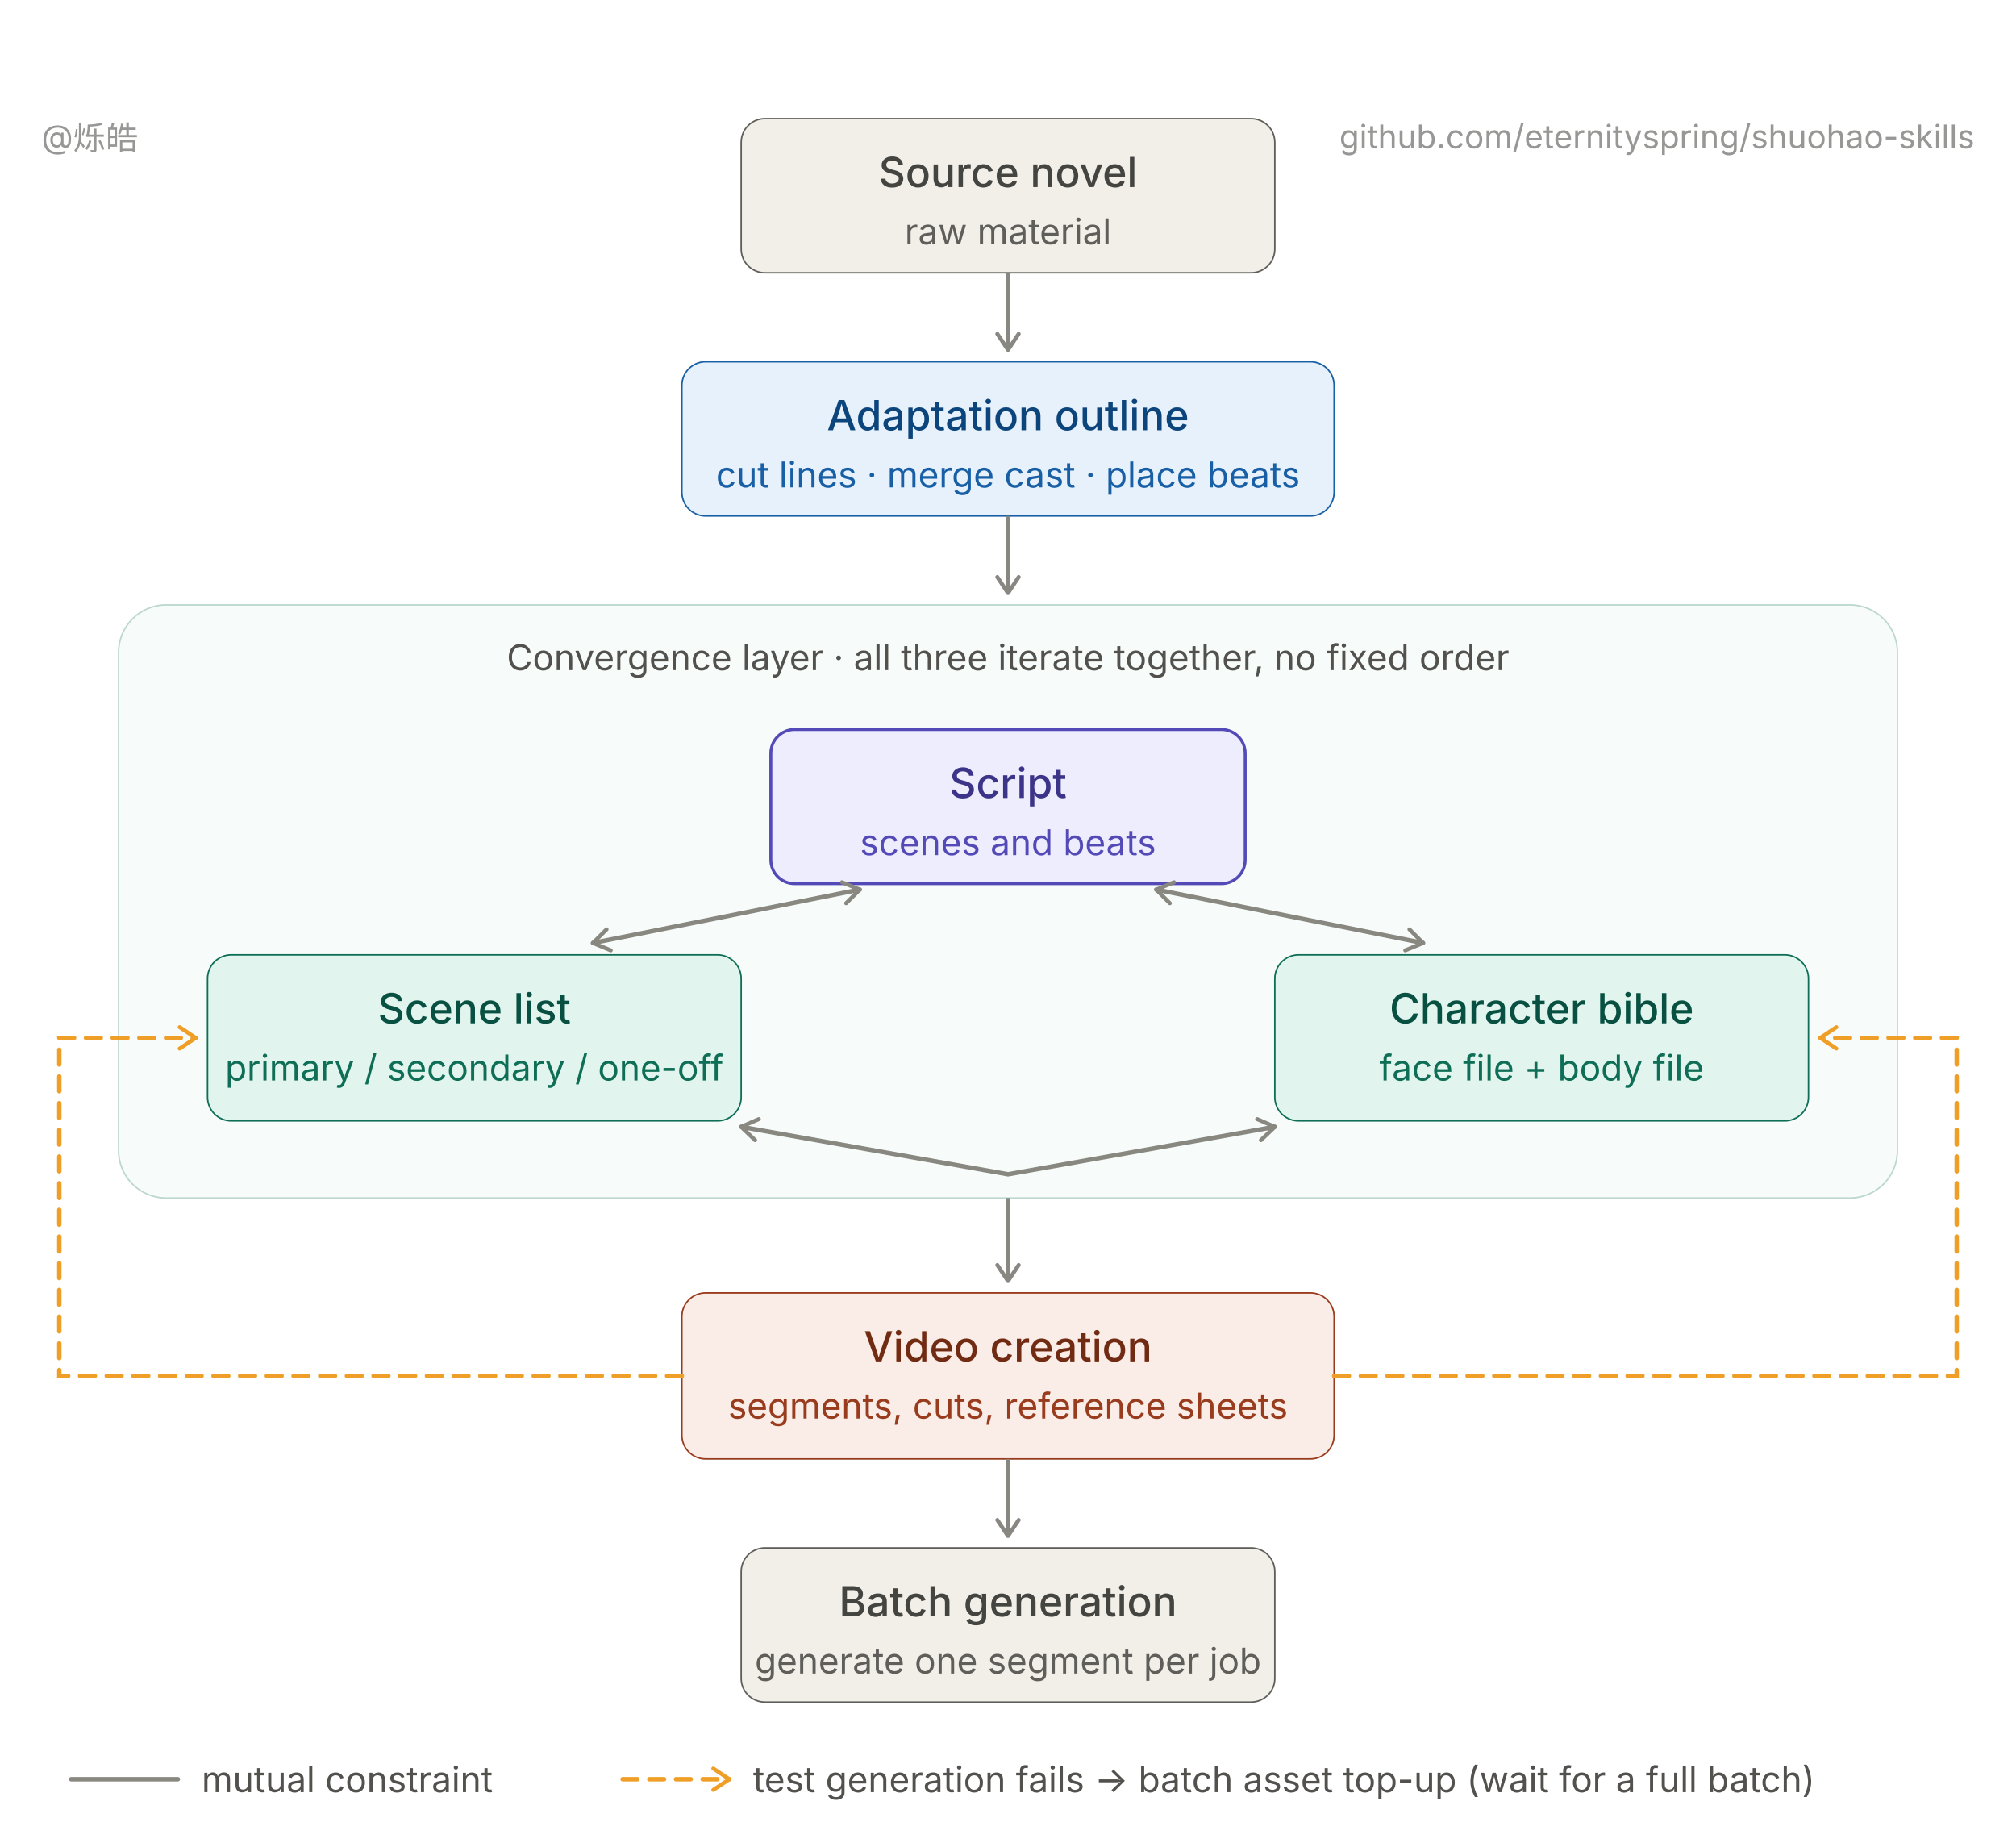
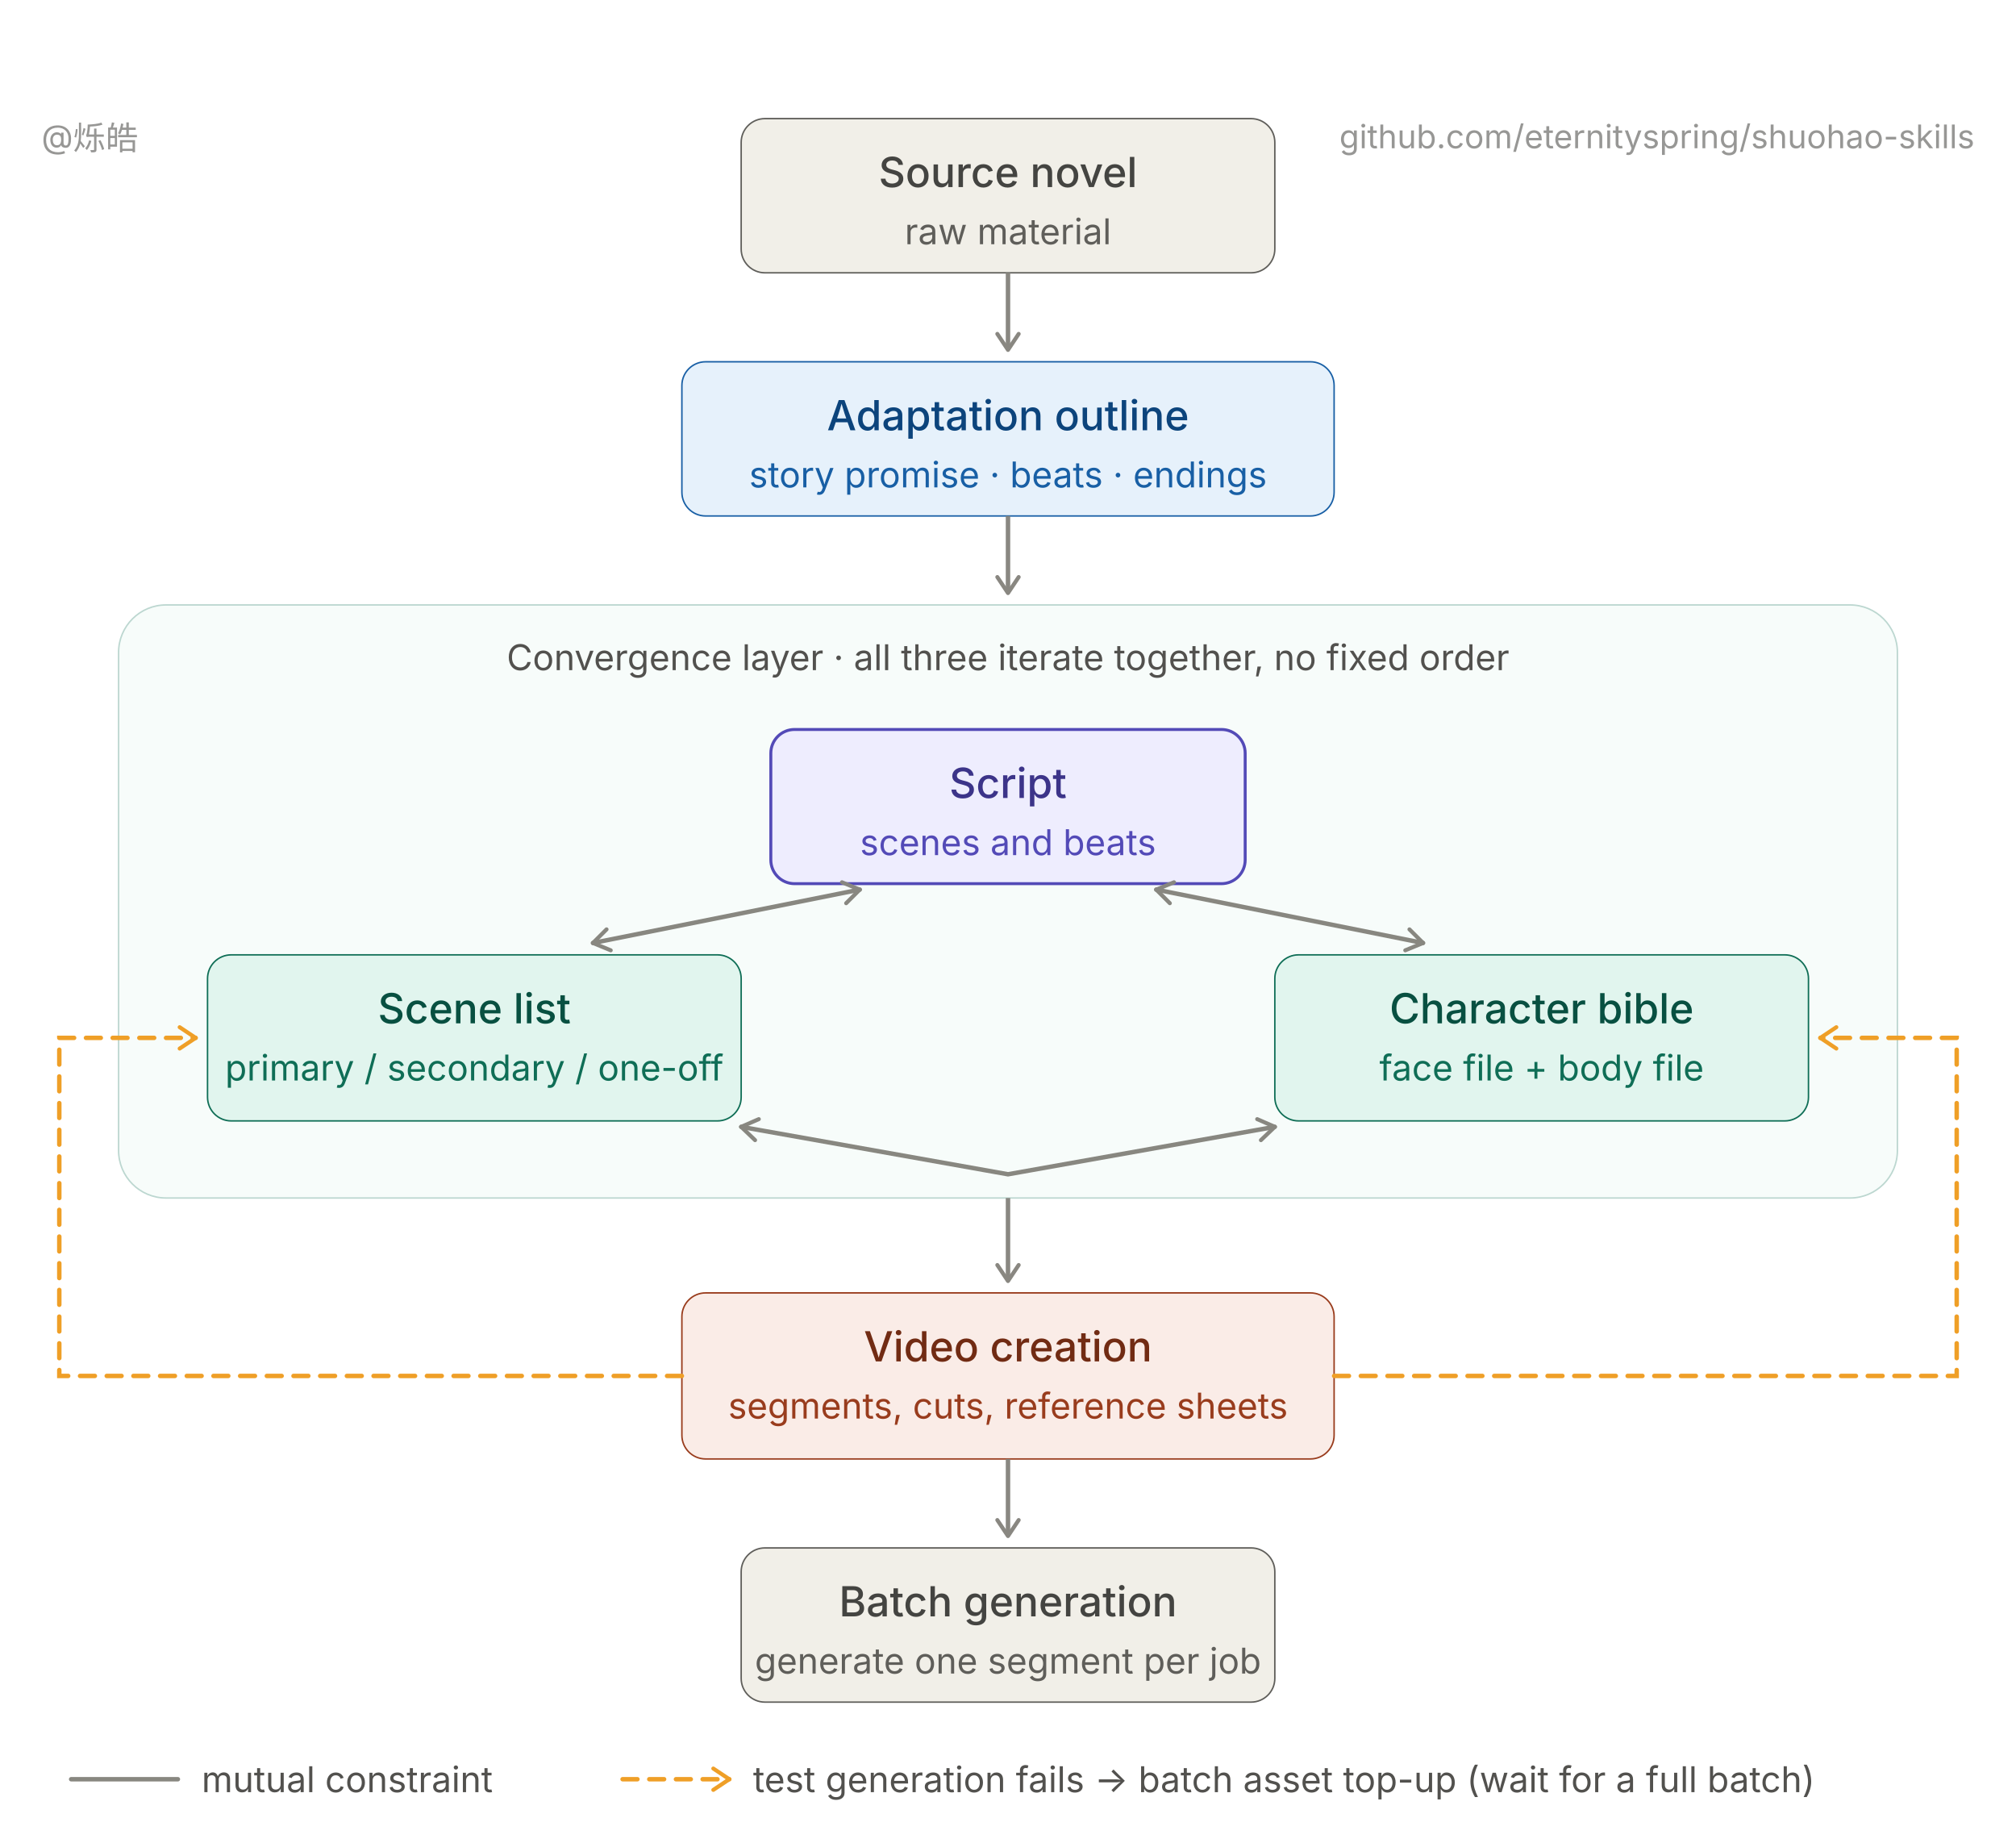
<svg xmlns="http://www.w3.org/2000/svg" width="100%" viewBox="0 0 680 620" role="img" style="">
  <defs>
    <marker id="arrow" viewBox="0 0 10 10" refX="8" refY="5" markerWidth="6" markerHeight="6" orient="auto-start-reverse">
      <path d="M2 1L8 5L2 9" fill="none" stroke="context-stroke" stroke-width="1.5" stroke-linecap="round" stroke-linejoin="round" />
    </marker>
  </defs>
  <g style="fill:rgb(0, 0, 0);stroke:none;color:rgb(11, 11, 11);stroke-width:1px;stroke-linecap:butt;stroke-linejoin:miter;opacity:1;font-family:anthropic-sans, -apple-system, &quot;system-ui&quot;, &quot;Segoe UI&quot;, sans-serif;font-size:16px;font-weight:400;text-anchor:start;dominant-baseline:auto">
    <rect x="250" y="40" width="180" height="52" rx="8" stroke-width="0.5" style="fill:rgb(241, 239, 232);stroke:rgb(95, 94, 90);color:rgb(11, 11, 11);stroke-width:0.5px;stroke-linecap:butt;stroke-linejoin:miter;opacity:1;font-family:anthropic-sans, -apple-system, &quot;system-ui&quot;, &quot;Segoe UI&quot;, sans-serif;font-size:16px;font-weight:400;text-anchor:start;dominant-baseline:auto" />
    <text x="340" y="58" text-anchor="middle" dominant-baseline="central" style="fill:rgb(68, 68, 65);stroke:none;color:rgb(11, 11, 11);stroke-width:1px;stroke-linecap:butt;stroke-linejoin:miter;opacity:1;font-family:anthropic-sans, -apple-system, &quot;system-ui&quot;, &quot;Segoe UI&quot;, sans-serif;font-size:14px;font-weight:500;text-anchor:middle;dominant-baseline:central">Source novel</text>
    <text x="340" y="78" text-anchor="middle" dominant-baseline="central" style="fill:rgb(95, 94, 90);stroke:none;color:rgb(11, 11, 11);stroke-width:1px;stroke-linecap:butt;stroke-linejoin:miter;opacity:1;font-family:anthropic-sans, -apple-system, &quot;system-ui&quot;, &quot;Segoe UI&quot;, sans-serif;font-size:12px;font-weight:400;text-anchor:middle;dominant-baseline:central">raw material</text>
  </g>
  <line x1="340" y1="92" x2="340" y2="118" marker-end="url(#arrow)" style="fill:none;stroke:rgb(137, 135, 129);color:rgb(11, 11, 11);stroke-width:1.5px;stroke-linecap:butt;stroke-linejoin:miter;opacity:1;font-family:anthropic-sans, -apple-system, &quot;system-ui&quot;, &quot;Segoe UI&quot;, sans-serif;font-size:16px;font-weight:400;text-anchor:start;dominant-baseline:auto" />
  <g style="fill:rgb(0, 0, 0);stroke:none;color:rgb(11, 11, 11);stroke-width:1px;stroke-linecap:butt;stroke-linejoin:miter;opacity:1;font-family:anthropic-sans, -apple-system, &quot;system-ui&quot;, &quot;Segoe UI&quot;, sans-serif;font-size:16px;font-weight:400;text-anchor:start;dominant-baseline:auto">
    <rect x="230" y="122" width="220" height="52" rx="8" stroke-width="0.5" style="fill:rgb(230, 241, 251);stroke:rgb(24, 95, 165);color:rgb(11, 11, 11);stroke-width:0.5px;stroke-linecap:butt;stroke-linejoin:miter;opacity:1;font-family:anthropic-sans, -apple-system, &quot;system-ui&quot;, &quot;Segoe UI&quot;, sans-serif;font-size:16px;font-weight:400;text-anchor:start;dominant-baseline:auto" />
    <text x="340" y="140" text-anchor="middle" dominant-baseline="central" style="fill:rgb(12, 68, 124);stroke:none;color:rgb(11, 11, 11);stroke-width:1px;stroke-linecap:butt;stroke-linejoin:miter;opacity:1;font-family:anthropic-sans, -apple-system, &quot;system-ui&quot;, &quot;Segoe UI&quot;, sans-serif;font-size:14px;font-weight:500;text-anchor:middle;dominant-baseline:central">Adaptation outline</text>
-     <text x="340" y="160" text-anchor="middle" dominant-baseline="central" style="fill:rgb(24, 95, 165);stroke:none;color:rgb(11, 11, 11);stroke-width:1px;stroke-linecap:butt;stroke-linejoin:miter;opacity:1;font-family:anthropic-sans, -apple-system, &quot;system-ui&quot;, &quot;Segoe UI&quot;, sans-serif;font-size:12px;font-weight:400;text-anchor:middle;dominant-baseline:central">cut lines · merge cast · place beats</text>
+     <text x="340" y="160" text-anchor="middle" dominant-baseline="central" style="fill:rgb(24, 95, 165);stroke:none;color:rgb(11, 11, 11);stroke-width:1px;stroke-linecap:butt;stroke-linejoin:miter;opacity:1;font-family:anthropic-sans, -apple-system, &quot;system-ui&quot;, &quot;Segoe UI&quot;, sans-serif;font-size:12px;font-weight:400;text-anchor:middle;dominant-baseline:central">story promise · beats · endings</text>
  </g>
  <line x1="340" y1="174" x2="340" y2="200" marker-end="url(#arrow)" style="fill:none;stroke:rgb(137, 135, 129);color:rgb(11, 11, 11);stroke-width:1.5px;stroke-linecap:butt;stroke-linejoin:miter;opacity:1;font-family:anthropic-sans, -apple-system, &quot;system-ui&quot;, &quot;Segoe UI&quot;, sans-serif;font-size:16px;font-weight:400;text-anchor:start;dominant-baseline:auto" />
  <rect x="40" y="204" width="600" height="200" rx="16" stroke-width="0.5" opacity="0.28" style="fill:rgb(225, 245, 238);stroke:rgb(15, 110, 86);color:rgb(11, 11, 11);stroke-width:0.5px;stroke-linecap:butt;stroke-linejoin:miter;opacity:0.28;font-family:anthropic-sans, -apple-system, &quot;system-ui&quot;, &quot;Segoe UI&quot;, sans-serif;font-size:16px;font-weight:400;text-anchor:start;dominant-baseline:auto" />
  <text x="340" y="226" text-anchor="middle" style="fill:rgb(82, 81, 78);stroke:none;color:rgb(11, 11, 11);stroke-width:1px;stroke-linecap:butt;stroke-linejoin:miter;opacity:1;font-family:anthropic-sans, -apple-system, &quot;system-ui&quot;, &quot;Segoe UI&quot;, sans-serif;font-size:12px;font-weight:400;text-anchor:middle;dominant-baseline:auto">Convergence layer · all three iterate together, no fixed order</text>
  <g style="fill:rgb(0, 0, 0);stroke:none;color:rgb(11, 11, 11);stroke-width:1px;stroke-linecap:butt;stroke-linejoin:miter;opacity:1;font-family:anthropic-sans, -apple-system, &quot;system-ui&quot;, &quot;Segoe UI&quot;, sans-serif;font-size:16px;font-weight:400;text-anchor:start;dominant-baseline:auto">
    <rect x="260" y="246" width="160" height="52" rx="8" stroke-width="1" style="fill:rgb(238, 237, 254);stroke:rgb(83, 74, 183);color:rgb(11, 11, 11);stroke-width:1px;stroke-linecap:butt;stroke-linejoin:miter;opacity:1;font-family:anthropic-sans, -apple-system, &quot;system-ui&quot;, &quot;Segoe UI&quot;, sans-serif;font-size:16px;font-weight:400;text-anchor:start;dominant-baseline:auto" />
    <text x="340" y="264" text-anchor="middle" dominant-baseline="central" style="fill:rgb(60, 52, 137);stroke:none;color:rgb(11, 11, 11);stroke-width:1px;stroke-linecap:butt;stroke-linejoin:miter;opacity:1;font-family:anthropic-sans, -apple-system, &quot;system-ui&quot;, &quot;Segoe UI&quot;, sans-serif;font-size:14px;font-weight:500;text-anchor:middle;dominant-baseline:central">Script</text>
    <text x="340" y="284" text-anchor="middle" dominant-baseline="central" style="fill:rgb(83, 74, 183);stroke:none;color:rgb(11, 11, 11);stroke-width:1px;stroke-linecap:butt;stroke-linejoin:miter;opacity:1;font-family:anthropic-sans, -apple-system, &quot;system-ui&quot;, &quot;Segoe UI&quot;, sans-serif;font-size:12px;font-weight:400;text-anchor:middle;dominant-baseline:central">scenes and beats</text>
  </g>
  <g style="fill:rgb(0, 0, 0);stroke:none;color:rgb(11, 11, 11);stroke-width:1px;stroke-linecap:butt;stroke-linejoin:miter;opacity:1;font-family:anthropic-sans, -apple-system, &quot;system-ui&quot;, &quot;Segoe UI&quot;, sans-serif;font-size:16px;font-weight:400;text-anchor:start;dominant-baseline:auto">
    <rect x="70" y="322" width="180" height="56" rx="8" stroke-width="0.5" style="fill:rgb(225, 245, 238);stroke:rgb(15, 110, 86);color:rgb(11, 11, 11);stroke-width:0.5px;stroke-linecap:butt;stroke-linejoin:miter;opacity:1;font-family:anthropic-sans, -apple-system, &quot;system-ui&quot;, &quot;Segoe UI&quot;, sans-serif;font-size:16px;font-weight:400;text-anchor:start;dominant-baseline:auto" />
    <text x="160" y="340" text-anchor="middle" dominant-baseline="central" style="fill:rgb(8, 80, 65);stroke:none;color:rgb(11, 11, 11);stroke-width:1px;stroke-linecap:butt;stroke-linejoin:miter;opacity:1;font-family:anthropic-sans, -apple-system, &quot;system-ui&quot;, &quot;Segoe UI&quot;, sans-serif;font-size:14px;font-weight:500;text-anchor:middle;dominant-baseline:central">Scene list</text>
    <text x="160" y="360" text-anchor="middle" dominant-baseline="central" style="fill:rgb(15, 110, 86);stroke:none;color:rgb(11, 11, 11);stroke-width:1px;stroke-linecap:butt;stroke-linejoin:miter;opacity:1;font-family:anthropic-sans, -apple-system, &quot;system-ui&quot;, &quot;Segoe UI&quot;, sans-serif;font-size:12px;font-weight:400;text-anchor:middle;dominant-baseline:central">primary / secondary / one-off</text>
  </g>
  <g style="fill:rgb(0, 0, 0);stroke:none;color:rgb(11, 11, 11);stroke-width:1px;stroke-linecap:butt;stroke-linejoin:miter;opacity:1;font-family:anthropic-sans, -apple-system, &quot;system-ui&quot;, &quot;Segoe UI&quot;, sans-serif;font-size:16px;font-weight:400;text-anchor:start;dominant-baseline:auto">
    <rect x="430" y="322" width="180" height="56" rx="8" stroke-width="0.5" style="fill:rgb(225, 245, 238);stroke:rgb(15, 110, 86);color:rgb(11, 11, 11);stroke-width:0.5px;stroke-linecap:butt;stroke-linejoin:miter;opacity:1;font-family:anthropic-sans, -apple-system, &quot;system-ui&quot;, &quot;Segoe UI&quot;, sans-serif;font-size:16px;font-weight:400;text-anchor:start;dominant-baseline:auto" />
    <text x="520" y="340" text-anchor="middle" dominant-baseline="central" style="fill:rgb(8, 80, 65);stroke:none;color:rgb(11, 11, 11);stroke-width:1px;stroke-linecap:butt;stroke-linejoin:miter;opacity:1;font-family:anthropic-sans, -apple-system, &quot;system-ui&quot;, &quot;Segoe UI&quot;, sans-serif;font-size:14px;font-weight:500;text-anchor:middle;dominant-baseline:central">Character bible</text>
    <text x="520" y="360" text-anchor="middle" dominant-baseline="central" style="fill:rgb(15, 110, 86);stroke:none;color:rgb(11, 11, 11);stroke-width:1px;stroke-linecap:butt;stroke-linejoin:miter;opacity:1;font-family:anthropic-sans, -apple-system, &quot;system-ui&quot;, &quot;Segoe UI&quot;, sans-serif;font-size:12px;font-weight:400;text-anchor:middle;dominant-baseline:central">face file + body file</text>
  </g>
  <path d="M290 300 L200 318" fill="none" stroke="#888780" stroke-width="1.5" stroke-linecap="round" marker-start="url(#arrow)" marker-end="url(#arrow)" style="fill:none;stroke:rgb(136, 135, 128);color:rgb(11, 11, 11);stroke-width:1.5px;stroke-linecap:round;stroke-linejoin:miter;opacity:1;font-family:anthropic-sans, -apple-system, &quot;system-ui&quot;, &quot;Segoe UI&quot;, sans-serif;font-size:16px;font-weight:400;text-anchor:start;dominant-baseline:auto" />
  <path d="M390 300 L480 318" fill="none" stroke="#888780" stroke-width="1.5" stroke-linecap="round" marker-start="url(#arrow)" marker-end="url(#arrow)" style="fill:none;stroke:rgb(136, 135, 128);color:rgb(11, 11, 11);stroke-width:1.5px;stroke-linecap:round;stroke-linejoin:miter;opacity:1;font-family:anthropic-sans, -apple-system, &quot;system-ui&quot;, &quot;Segoe UI&quot;, sans-serif;font-size:16px;font-weight:400;text-anchor:start;dominant-baseline:auto" />
  <path d="M250 380 L340 396 L430 380" fill="none" stroke="#888780" stroke-width="1.5" stroke-linecap="round" marker-start="url(#arrow)" marker-end="url(#arrow)" style="fill:none;stroke:rgb(136, 135, 128);color:rgb(11, 11, 11);stroke-width:1.5px;stroke-linecap:round;stroke-linejoin:miter;opacity:1;font-family:anthropic-sans, -apple-system, &quot;system-ui&quot;, &quot;Segoe UI&quot;, sans-serif;font-size:16px;font-weight:400;text-anchor:start;dominant-baseline:auto" />
  <line x1="340" y1="404" x2="340" y2="432" marker-end="url(#arrow)" style="fill:none;stroke:rgb(137, 135, 129);color:rgb(11, 11, 11);stroke-width:1.5px;stroke-linecap:butt;stroke-linejoin:miter;opacity:1;font-family:anthropic-sans, -apple-system, &quot;system-ui&quot;, &quot;Segoe UI&quot;, sans-serif;font-size:16px;font-weight:400;text-anchor:start;dominant-baseline:auto" />
  <g style="fill:rgb(0, 0, 0);stroke:none;color:rgb(11, 11, 11);stroke-width:1px;stroke-linecap:butt;stroke-linejoin:miter;opacity:1;font-family:anthropic-sans, -apple-system, &quot;system-ui&quot;, &quot;Segoe UI&quot;, sans-serif;font-size:16px;font-weight:400;text-anchor:start;dominant-baseline:auto">
    <rect x="230" y="436" width="220" height="56" rx="8" stroke-width="0.5" style="fill:rgb(250, 236, 231);stroke:rgb(153, 60, 29);color:rgb(11, 11, 11);stroke-width:0.5px;stroke-linecap:butt;stroke-linejoin:miter;opacity:1;font-family:anthropic-sans, -apple-system, &quot;system-ui&quot;, &quot;Segoe UI&quot;, sans-serif;font-size:16px;font-weight:400;text-anchor:start;dominant-baseline:auto" />
    <text x="340" y="454" text-anchor="middle" dominant-baseline="central" style="fill:rgb(113, 43, 19);stroke:none;color:rgb(11, 11, 11);stroke-width:1px;stroke-linecap:butt;stroke-linejoin:miter;opacity:1;font-family:anthropic-sans, -apple-system, &quot;system-ui&quot;, &quot;Segoe UI&quot;, sans-serif;font-size:14px;font-weight:500;text-anchor:middle;dominant-baseline:central">Video creation</text>
    <text x="340" y="474" text-anchor="middle" dominant-baseline="central" style="fill:rgb(153, 60, 29);stroke:none;color:rgb(11, 11, 11);stroke-width:1px;stroke-linecap:butt;stroke-linejoin:miter;opacity:1;font-family:anthropic-sans, -apple-system, &quot;system-ui&quot;, &quot;Segoe UI&quot;, sans-serif;font-size:12px;font-weight:400;text-anchor:middle;dominant-baseline:central">segments, cuts, reference sheets</text>
  </g>
  <line x1="340" y1="492" x2="340" y2="518" marker-end="url(#arrow)" style="fill:none;stroke:rgb(137, 135, 129);color:rgb(11, 11, 11);stroke-width:1.5px;stroke-linecap:butt;stroke-linejoin:miter;opacity:1;font-family:anthropic-sans, -apple-system, &quot;system-ui&quot;, &quot;Segoe UI&quot;, sans-serif;font-size:16px;font-weight:400;text-anchor:start;dominant-baseline:auto" />
  <g style="fill:rgb(0, 0, 0);stroke:none;color:rgb(11, 11, 11);stroke-width:1px;stroke-linecap:butt;stroke-linejoin:miter;opacity:1;font-family:anthropic-sans, -apple-system, &quot;system-ui&quot;, &quot;Segoe UI&quot;, sans-serif;font-size:16px;font-weight:400;text-anchor:start;dominant-baseline:auto">
    <rect x="250" y="522" width="180" height="52" rx="8" stroke-width="0.5" style="fill:rgb(241, 239, 232);stroke:rgb(95, 94, 90);color:rgb(11, 11, 11);stroke-width:0.5px;stroke-linecap:butt;stroke-linejoin:miter;opacity:1;font-family:anthropic-sans, -apple-system, &quot;system-ui&quot;, &quot;Segoe UI&quot;, sans-serif;font-size:16px;font-weight:400;text-anchor:start;dominant-baseline:auto" />
    <text x="340" y="540" text-anchor="middle" dominant-baseline="central" style="fill:rgb(68, 68, 65);stroke:none;color:rgb(11, 11, 11);stroke-width:1px;stroke-linecap:butt;stroke-linejoin:miter;opacity:1;font-family:anthropic-sans, -apple-system, &quot;system-ui&quot;, &quot;Segoe UI&quot;, sans-serif;font-size:14px;font-weight:500;text-anchor:middle;dominant-baseline:central">Batch generation</text>
    <text x="340" y="560" text-anchor="middle" dominant-baseline="central" style="fill:rgb(95, 94, 90);stroke:none;color:rgb(11, 11, 11);stroke-width:1px;stroke-linecap:butt;stroke-linejoin:miter;opacity:1;font-family:anthropic-sans, -apple-system, &quot;system-ui&quot;, &quot;Segoe UI&quot;, sans-serif;font-size:12px;font-weight:400;text-anchor:middle;dominant-baseline:central">generate one segment per job</text>
  </g>
  <path d="M450 464 L660 464 L660 350 L614 350" fill="none" stroke="#EF9F27" stroke-width="1.5" stroke-dasharray="5 4" stroke-linecap="round" marker-end="url(#arrow)" style="fill:none;stroke:rgb(239, 159, 39);color:rgb(11, 11, 11);stroke-width:1.5px;stroke-dasharray:5px, 4px;stroke-linecap:round;stroke-linejoin:miter;opacity:1;font-family:anthropic-sans, -apple-system, &quot;system-ui&quot;, &quot;Segoe UI&quot;, sans-serif;font-size:16px;font-weight:400;text-anchor:start;dominant-baseline:auto" />
  <path d="M230 464 L20 464 L20 350 L66 350" fill="none" stroke="#EF9F27" stroke-width="1.5" stroke-dasharray="5 4" stroke-linecap="round" marker-end="url(#arrow)" style="fill:none;stroke:rgb(239, 159, 39);color:rgb(11, 11, 11);stroke-width:1.5px;stroke-dasharray:5px, 4px;stroke-linecap:round;stroke-linejoin:miter;opacity:1;font-family:anthropic-sans, -apple-system, &quot;system-ui&quot;, &quot;Segoe UI&quot;, sans-serif;font-size:16px;font-weight:400;text-anchor:start;dominant-baseline:auto" />
  <line x1="24" y1="600" x2="60" y2="600" stroke="#888780" stroke-width="1.5" stroke-linecap="round" style="fill:rgb(0, 0, 0);stroke:rgb(136, 135, 128);color:rgb(11, 11, 11);stroke-width:1.5px;stroke-linecap:round;stroke-linejoin:miter;opacity:1;font-family:anthropic-sans, -apple-system, &quot;system-ui&quot;, &quot;Segoe UI&quot;, sans-serif;font-size:16px;font-weight:400;text-anchor:start;dominant-baseline:auto" />
  <text x="68" y="600" dominant-baseline="central" style="fill:rgb(82, 81, 78);stroke:none;color:rgb(11, 11, 11);stroke-width:1px;stroke-linecap:butt;stroke-linejoin:miter;opacity:1;font-family:anthropic-sans, -apple-system, &quot;system-ui&quot;, &quot;Segoe UI&quot;, sans-serif;font-size:12px;font-weight:400;text-anchor:start;dominant-baseline:central">mutual constraint</text>
  <line x1="210" y1="600" x2="246" y2="600" stroke="#EF9F27" stroke-width="1.5" stroke-dasharray="5 4" stroke-linecap="round" marker-end="url(#arrow)" style="fill:rgb(0, 0, 0);stroke:rgb(239, 159, 39);color:rgb(11, 11, 11);stroke-width:1.5px;stroke-dasharray:5px, 4px;stroke-linecap:round;stroke-linejoin:miter;opacity:1;font-family:anthropic-sans, -apple-system, &quot;system-ui&quot;, &quot;Segoe UI&quot;, sans-serif;font-size:16px;font-weight:400;text-anchor:start;dominant-baseline:auto" />
  <text x="254" y="600" dominant-baseline="central" style="fill:rgb(82, 81, 78);stroke:none;color:rgb(11, 11, 11);stroke-width:1px;stroke-linecap:butt;stroke-linejoin:miter;opacity:1;font-family:anthropic-sans, -apple-system, &quot;system-ui&quot;, &quot;Segoe UI&quot;, sans-serif;font-size:12px;font-weight:400;text-anchor:start;dominant-baseline:central">test generation fails → batch asset top-up (wait for a full batch)</text>
  <text x="14" y="50" text-anchor="start" style="fill:rgb(82,81,78);opacity:0.6;font-family:anthropic-sans, -apple-system, &quot;system-ui&quot;, &quot;Segoe UI&quot;, sans-serif;font-size:11px;font-weight:400">@烁皓</text>
  <text x="666" y="50" text-anchor="end" style="fill:rgb(82,81,78);opacity:0.6;font-family:anthropic-sans, -apple-system, &quot;system-ui&quot;, &quot;Segoe UI&quot;, sans-serif;font-size:11px;font-weight:400">github.com/eternityspring/shuohao-skills</text>
</svg>
